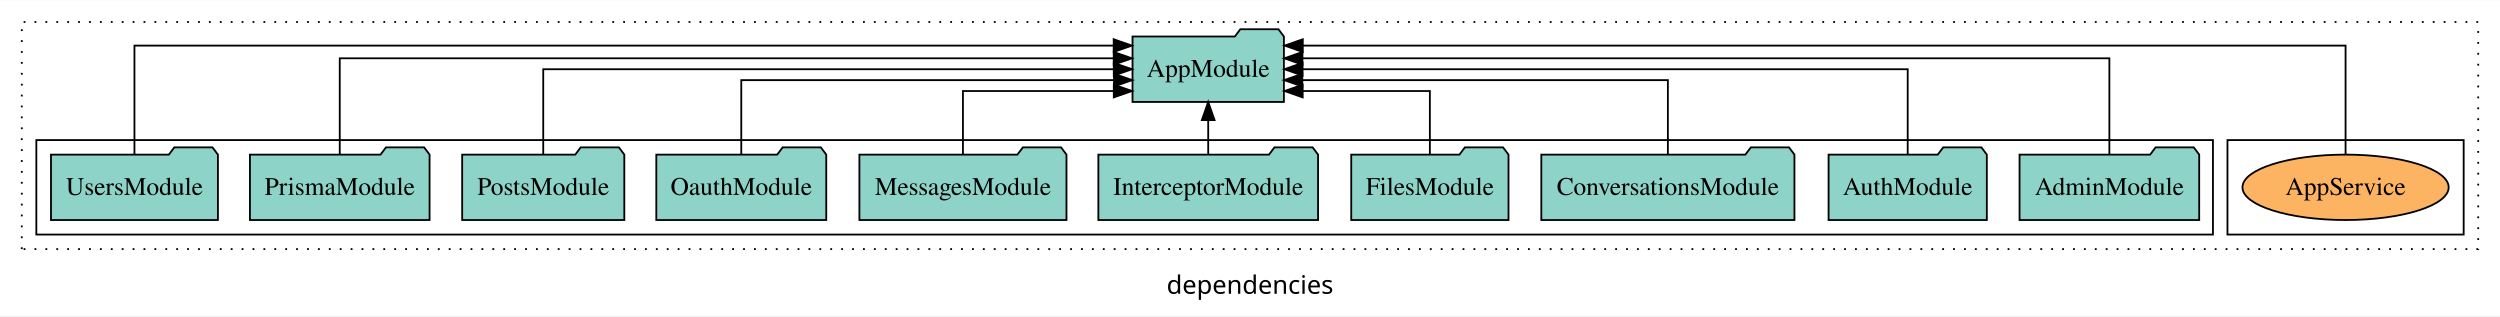
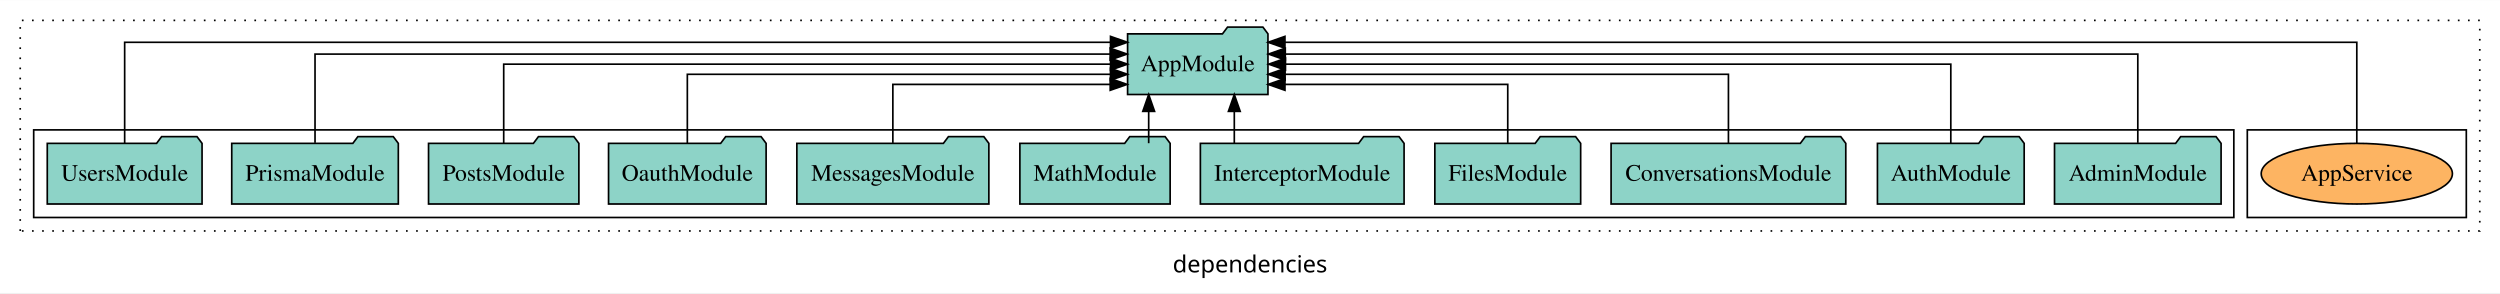
- <svg xmlns="http://www.w3.org/2000/svg" width="1376pt" height="174pt" viewBox="0.00 0.00 1376.00 173.80">
+ <svg xmlns="http://www.w3.org/2000/svg" width="1484pt" height="174pt" viewBox="0.00 0.00 1484.00 173.80">
  <g id="graph0" class="graph" transform="scale(1 1) rotate(0) translate(4 169.8)">
-     <polygon fill="white" stroke="transparent" points="-4,4 -4,-169.8 1372,-169.8 1372,4 -4,4" />
-     <text text-anchor="middle" x="684" y="-8.2" font-family="sans-serif" font-size="14.00">dependencies</text>
+     <polygon fill="white" stroke="transparent" points="-4,4 -4,-169.8 1480,-169.8 1480,4 -4,4" />
+     <text text-anchor="middle" x="738" y="-8.2" font-family="sans-serif" font-size="14.00">dependencies</text>
    <g id="clust1" class="cluster">
-       <polygon fill="none" stroke="black" stroke-dasharray="1,5" points="8,-32.8 8,-157.8 1360,-157.8 1360,-32.8 8,-32.8" />
+       <polygon fill="none" stroke="black" stroke-dasharray="1,5" points="8,-32.8 8,-157.8 1468,-157.8 1468,-32.8 8,-32.8" />
    </g>
    <g id="clust6" class="cluster">
-       <polygon fill="none" stroke="black" points="1222,-40.8 1222,-92.8 1352,-92.8 1352,-40.8 1222,-40.8" />
+       <polygon fill="none" stroke="black" points="1330,-40.8 1330,-92.8 1460,-92.8 1460,-40.8 1330,-40.8" />
    </g>
    <g id="clust3" class="cluster">
-       <polygon fill="none" stroke="black" points="16,-40.8 16,-92.8 1214,-92.8 1214,-40.8 16,-40.8" />
+       <polygon fill="none" stroke="black" points="16,-40.8 16,-92.8 1322,-92.8 1322,-40.8 16,-40.8" />
    </g>
    <g id="node1" class="node">
-       <polygon fill="#8dd3c7" stroke="black" points="1206.44,-84.8 1203.44,-88.8 1182.44,-88.8 1179.44,-84.8 1107.56,-84.8 1107.56,-48.8 1206.44,-48.8 1206.44,-84.8" />
-       <text text-anchor="middle" x="1157" y="-62.6" font-family="Times,serif" font-size="14.00">AdminModule</text>
+       <polygon fill="#8dd3c7" stroke="black" points="1314.44,-84.8 1311.44,-88.8 1290.44,-88.8 1287.44,-84.8 1215.56,-84.8 1215.56,-48.8 1314.44,-48.8 1314.44,-84.8" />
+       <text text-anchor="middle" x="1265" y="-62.6" font-family="Times,serif" font-size="14.00">AdminModule</text>
    </g>
-     <g id="node11" class="node">
-       <polygon fill="#8dd3c7" stroke="black" points="702.66,-149.8 699.66,-153.8 678.66,-153.8 675.66,-149.8 619.34,-149.8 619.34,-113.8 702.66,-113.8 702.66,-149.8" />
-       <text text-anchor="middle" x="661" y="-127.6" font-family="Times,serif" font-size="14.00">AppModule</text>
+     <g id="node12" class="node">
+       <polygon fill="#8dd3c7" stroke="black" points="748.66,-149.8 745.66,-153.8 724.66,-153.8 721.66,-149.8 665.34,-149.8 665.34,-113.8 748.66,-113.8 748.66,-149.8" />
+       <text text-anchor="middle" x="707" y="-127.6" font-family="Times,serif" font-size="14.00">AppModule</text>
    </g>
    <g id="edge1" class="edge">
-       <path fill="none" stroke="black" d="M1157,-85.08C1157,-106.12 1157,-137.8 1157,-137.8 1157,-137.8 712.86,-137.8 712.86,-137.8" />
-       <polygon fill="black" stroke="black" points="712.86,-134.3 702.86,-137.8 712.86,-141.3 712.86,-134.3" />
+       <path fill="none" stroke="black" d="M1265,-85.08C1265,-106.12 1265,-137.8 1265,-137.8 1265,-137.8 758.94,-137.8 758.94,-137.8" />
+       <polygon fill="black" stroke="black" points="758.94,-134.3 748.94,-137.8 758.94,-141.3 758.94,-134.3" />
    </g>
    <g id="node2" class="node">
-       <polygon fill="#8dd3c7" stroke="black" points="1089.55,-84.8 1086.55,-88.8 1065.55,-88.8 1062.55,-84.8 1002.45,-84.8 1002.45,-48.8 1089.55,-48.8 1089.55,-84.8" />
-       <text text-anchor="middle" x="1046" y="-62.6" font-family="Times,serif" font-size="14.00">AuthModule</text>
+       <polygon fill="#8dd3c7" stroke="black" points="1197.55,-84.8 1194.55,-88.8 1173.55,-88.8 1170.55,-84.8 1110.45,-84.8 1110.45,-48.8 1197.55,-48.8 1197.55,-84.8" />
+       <text text-anchor="middle" x="1154" y="-62.6" font-family="Times,serif" font-size="14.00">AuthModule</text>
    </g>
    <g id="edge2" class="edge">
-       <path fill="none" stroke="black" d="M1046,-84.91C1046,-104.14 1046,-131.8 1046,-131.8 1046,-131.8 712.93,-131.8 712.93,-131.8" />
-       <polygon fill="black" stroke="black" points="712.93,-128.3 702.93,-131.8 712.93,-135.3 712.93,-128.3" />
+       <path fill="none" stroke="black" d="M1154,-84.91C1154,-104.14 1154,-131.8 1154,-131.8 1154,-131.8 759.05,-131.8 759.05,-131.8" />
+       <polygon fill="black" stroke="black" points="759.05,-128.3 749.05,-131.8 759.05,-135.3 759.05,-128.3" />
    </g>
    <g id="node3" class="node">
-       <polygon fill="#8dd3c7" stroke="black" points="983.66,-84.8 980.66,-88.8 959.66,-88.8 956.66,-84.8 844.34,-84.8 844.34,-48.8 983.66,-48.8 983.66,-84.8" />
-       <text text-anchor="middle" x="914" y="-62.6" font-family="Times,serif" font-size="14.00">ConversationsModule</text>
+       <polygon fill="#8dd3c7" stroke="black" points="1091.66,-84.8 1088.66,-88.8 1067.66,-88.8 1064.66,-84.8 952.34,-84.8 952.34,-48.8 1091.66,-48.8 1091.66,-84.8" />
+       <text text-anchor="middle" x="1022" y="-62.6" font-family="Times,serif" font-size="14.00">ConversationsModule</text>
    </g>
    <g id="edge3" class="edge">
-       <path fill="none" stroke="black" d="M914,-84.82C914,-102.17 914,-125.8 914,-125.8 914,-125.8 712.78,-125.8 712.78,-125.8" />
-       <polygon fill="black" stroke="black" points="712.78,-122.3 702.78,-125.8 712.78,-129.3 712.78,-122.3" />
+       <path fill="none" stroke="black" d="M1022,-84.82C1022,-102.17 1022,-125.8 1022,-125.8 1022,-125.8 758.83,-125.8 758.83,-125.8" />
+       <polygon fill="black" stroke="black" points="758.83,-122.3 748.83,-125.8 758.83,-129.3 758.83,-122.3" />
    </g>
    <g id="node4" class="node">
-       <polygon fill="#8dd3c7" stroke="black" points="826.28,-84.8 823.28,-88.8 802.28,-88.8 799.28,-84.8 739.72,-84.8 739.72,-48.8 826.28,-48.8 826.28,-84.8" />
-       <text text-anchor="middle" x="783" y="-62.6" font-family="Times,serif" font-size="14.00">FilesModule</text>
+       <polygon fill="#8dd3c7" stroke="black" points="934.28,-84.8 931.28,-88.8 910.28,-88.8 907.28,-84.8 847.72,-84.8 847.72,-48.8 934.28,-48.8 934.28,-84.8" />
+       <text text-anchor="middle" x="891" y="-62.6" font-family="Times,serif" font-size="14.00">FilesModule</text>
    </g>
    <g id="edge4" class="edge">
-       <path fill="none" stroke="black" d="M783,-85.04C783,-100.37 783,-119.8 783,-119.8 783,-119.8 712.99,-119.8 712.99,-119.8" />
-       <polygon fill="black" stroke="black" points="712.99,-116.3 702.99,-119.8 712.99,-123.3 712.99,-116.3" />
+       <path fill="none" stroke="black" d="M891,-85.04C891,-100.37 891,-119.8 891,-119.8 891,-119.8 758.75,-119.8 758.75,-119.8" />
+       <polygon fill="black" stroke="black" points="758.75,-116.3 748.75,-119.8 758.75,-123.3 758.75,-116.3" />
    </g>
    <g id="node5" class="node">
-       <polygon fill="#8dd3c7" stroke="black" points="721.46,-84.8 718.46,-88.8 697.46,-88.8 694.46,-84.8 600.54,-84.8 600.54,-48.8 721.46,-48.8 721.46,-84.8" />
-       <text text-anchor="middle" x="661" y="-62.6" font-family="Times,serif" font-size="14.00">InterceptorModule</text>
+       <polygon fill="#8dd3c7" stroke="black" points="829.46,-84.8 826.46,-88.8 805.46,-88.8 802.46,-84.8 708.54,-84.8 708.54,-48.8 829.46,-48.8 829.46,-84.8" />
+       <text text-anchor="middle" x="769" y="-62.6" font-family="Times,serif" font-size="14.00">InterceptorModule</text>
    </g>
    <g id="edge5" class="edge">
-       <path fill="none" stroke="black" d="M661,-84.91C661,-84.91 661,-103.79 661,-103.79" />
-       <polygon fill="black" stroke="black" points="657.5,-103.79 661,-113.79 664.5,-103.79 657.5,-103.79" />
+       <path fill="none" stroke="black" d="M728.68,-84.91C728.68,-84.91 728.68,-103.79 728.68,-103.79" />
+       <polygon fill="black" stroke="black" points="725.18,-103.79 728.68,-113.79 732.18,-103.79 725.18,-103.79" />
    </g>
    <g id="node6" class="node">
+       <polygon fill="#8dd3c7" stroke="black" points="690.6,-84.8 687.6,-88.8 666.6,-88.8 663.6,-84.8 601.4,-84.8 601.4,-48.8 690.6,-48.8 690.6,-84.8" />
+       <text text-anchor="middle" x="646" y="-62.6" font-family="Times,serif" font-size="14.00">MathModule</text>
+     </g>
+     <g id="edge6" class="edge">
+       <path fill="none" stroke="black" d="M677.86,-84.91C677.86,-84.91 677.86,-103.79 677.86,-103.79" />
+       <polygon fill="black" stroke="black" points="674.36,-103.79 677.86,-113.79 681.36,-103.79 674.36,-103.79" />
+     </g>
+     <g id="node7" class="node">
      <polygon fill="#8dd3c7" stroke="black" points="582.99,-84.8 579.99,-88.8 558.99,-88.8 555.99,-84.8 469.01,-84.8 469.01,-48.8 582.99,-48.8 582.99,-84.8" />
      <text text-anchor="middle" x="526" y="-62.6" font-family="Times,serif" font-size="14.00">MessagesModule</text>
    </g>
-     <g id="edge6" class="edge">
-       <path fill="none" stroke="black" d="M526,-85.04C526,-100.37 526,-119.8 526,-119.8 526,-119.8 609.03,-119.8 609.03,-119.8" />
-       <polygon fill="black" stroke="black" points="609.03,-123.3 619.03,-119.8 609.03,-116.3 609.03,-123.3" />
+     <g id="edge7" class="edge">
+       <path fill="none" stroke="black" d="M526,-85.04C526,-100.37 526,-119.8 526,-119.8 526,-119.8 655.02,-119.8 655.02,-119.8" />
+       <polygon fill="black" stroke="black" points="655.02,-123.3 665.02,-119.8 655.02,-116.3 655.02,-123.3" />
    </g>
-     <g id="node7" class="node">
+     <g id="node8" class="node">
      <polygon fill="#8dd3c7" stroke="black" points="450.77,-84.8 447.77,-88.8 426.77,-88.8 423.77,-84.8 357.23,-84.8 357.23,-48.8 450.77,-48.8 450.77,-84.8" />
      <text text-anchor="middle" x="404" y="-62.6" font-family="Times,serif" font-size="14.00">OauthModule</text>
    </g>
-     <g id="edge7" class="edge">
-       <path fill="none" stroke="black" d="M404,-84.82C404,-102.17 404,-125.8 404,-125.8 404,-125.8 609.14,-125.8 609.14,-125.8" />
-       <polygon fill="black" stroke="black" points="609.14,-129.3 619.14,-125.8 609.14,-122.3 609.14,-129.3" />
+     <g id="edge8" class="edge">
+       <path fill="none" stroke="black" d="M404,-84.82C404,-102.17 404,-125.8 404,-125.8 404,-125.8 655.19,-125.8 655.19,-125.8" />
+       <polygon fill="black" stroke="black" points="655.19,-129.3 665.19,-125.8 655.19,-122.3 655.19,-129.3" />
    </g>
-     <g id="node8" class="node">
+     <g id="node9" class="node">
      <polygon fill="#8dd3c7" stroke="black" points="339.62,-84.8 336.62,-88.8 315.62,-88.8 312.62,-84.8 250.38,-84.8 250.38,-48.8 339.62,-48.8 339.62,-84.8" />
      <text text-anchor="middle" x="295" y="-62.6" font-family="Times,serif" font-size="14.00">PostsModule</text>
    </g>
-     <g id="edge8" class="edge">
-       <path fill="none" stroke="black" d="M295,-84.91C295,-104.14 295,-131.8 295,-131.8 295,-131.8 609.02,-131.8 609.02,-131.8" />
-       <polygon fill="black" stroke="black" points="609.02,-135.3 619.02,-131.8 609.02,-128.3 609.02,-135.3" />
+     <g id="edge9" class="edge">
+       <path fill="none" stroke="black" d="M295,-84.91C295,-104.14 295,-131.8 295,-131.8 295,-131.8 655.23,-131.8 655.23,-131.8" />
+       <polygon fill="black" stroke="black" points="655.23,-135.3 665.23,-131.8 655.23,-128.3 655.23,-135.3" />
    </g>
-     <g id="node9" class="node">
+     <g id="node10" class="node">
      <polygon fill="#8dd3c7" stroke="black" points="232.44,-84.8 229.44,-88.8 208.44,-88.8 205.44,-84.8 133.56,-84.8 133.56,-48.8 232.44,-48.8 232.44,-84.8" />
      <text text-anchor="middle" x="183" y="-62.6" font-family="Times,serif" font-size="14.00">PrismaModule</text>
    </g>
-     <g id="edge9" class="edge">
-       <path fill="none" stroke="black" d="M183,-85.08C183,-106.12 183,-137.8 183,-137.8 183,-137.8 609,-137.8 609,-137.8" />
-       <polygon fill="black" stroke="black" points="609,-141.3 619,-137.8 609,-134.3 609,-141.3" />
+     <g id="edge10" class="edge">
+       <path fill="none" stroke="black" d="M183,-85.08C183,-106.12 183,-137.8 183,-137.8 183,-137.8 655,-137.8 655,-137.8" />
+       <polygon fill="black" stroke="black" points="655,-141.3 665,-137.8 655,-134.3 655,-141.3" />
    </g>
-     <g id="node10" class="node">
+     <g id="node11" class="node">
      <polygon fill="#8dd3c7" stroke="black" points="115.94,-84.8 112.94,-88.8 91.94,-88.8 88.94,-84.8 24.06,-84.8 24.06,-48.8 115.94,-48.8 115.94,-84.8" />
      <text text-anchor="middle" x="70" y="-62.6" font-family="Times,serif" font-size="14.00">UsersModule</text>
    </g>
-     <g id="edge10" class="edge">
-       <path fill="none" stroke="black" d="M70,-84.89C70,-107.93 70,-144.8 70,-144.8 70,-144.8 608.97,-144.8 608.97,-144.8" />
-       <polygon fill="black" stroke="black" points="608.97,-148.3 618.97,-144.8 608.97,-141.3 608.97,-148.3" />
+     <g id="edge11" class="edge">
+       <path fill="none" stroke="black" d="M70,-84.89C70,-107.93 70,-144.8 70,-144.8 70,-144.8 655.2,-144.8 655.2,-144.8" />
+       <polygon fill="black" stroke="black" points="655.2,-148.3 665.2,-144.8 655.2,-141.3 655.2,-148.3" />
    </g>
-     <g id="node12" class="node">
-       <ellipse fill="#fdb462" stroke="black" cx="1287" cy="-66.8" rx="56.75" ry="18" />
-       <text text-anchor="middle" x="1287" y="-62.6" font-family="Times,serif" font-size="14.00">AppService</text>
+     <g id="node13" class="node">
+       <ellipse fill="#fdb462" stroke="black" cx="1395" cy="-66.8" rx="56.75" ry="18" />
+       <text text-anchor="middle" x="1395" y="-62.6" font-family="Times,serif" font-size="14.00">AppService</text>
    </g>
-     <g id="edge11" class="edge">
-       <path fill="none" stroke="black" d="M1287,-84.89C1287,-107.93 1287,-144.8 1287,-144.8 1287,-144.8 713.05,-144.8 713.05,-144.8" />
-       <polygon fill="black" stroke="black" points="713.05,-141.3 703.05,-144.8 713.05,-148.3 713.05,-141.3" />
+     <g id="edge12" class="edge">
+       <path fill="none" stroke="black" d="M1395,-84.89C1395,-107.93 1395,-144.8 1395,-144.8 1395,-144.8 758.74,-144.8 758.74,-144.8" />
+       <polygon fill="black" stroke="black" points="758.74,-141.3 748.74,-144.8 758.74,-148.3 758.74,-141.3" />
    </g>
  </g>
</svg>
